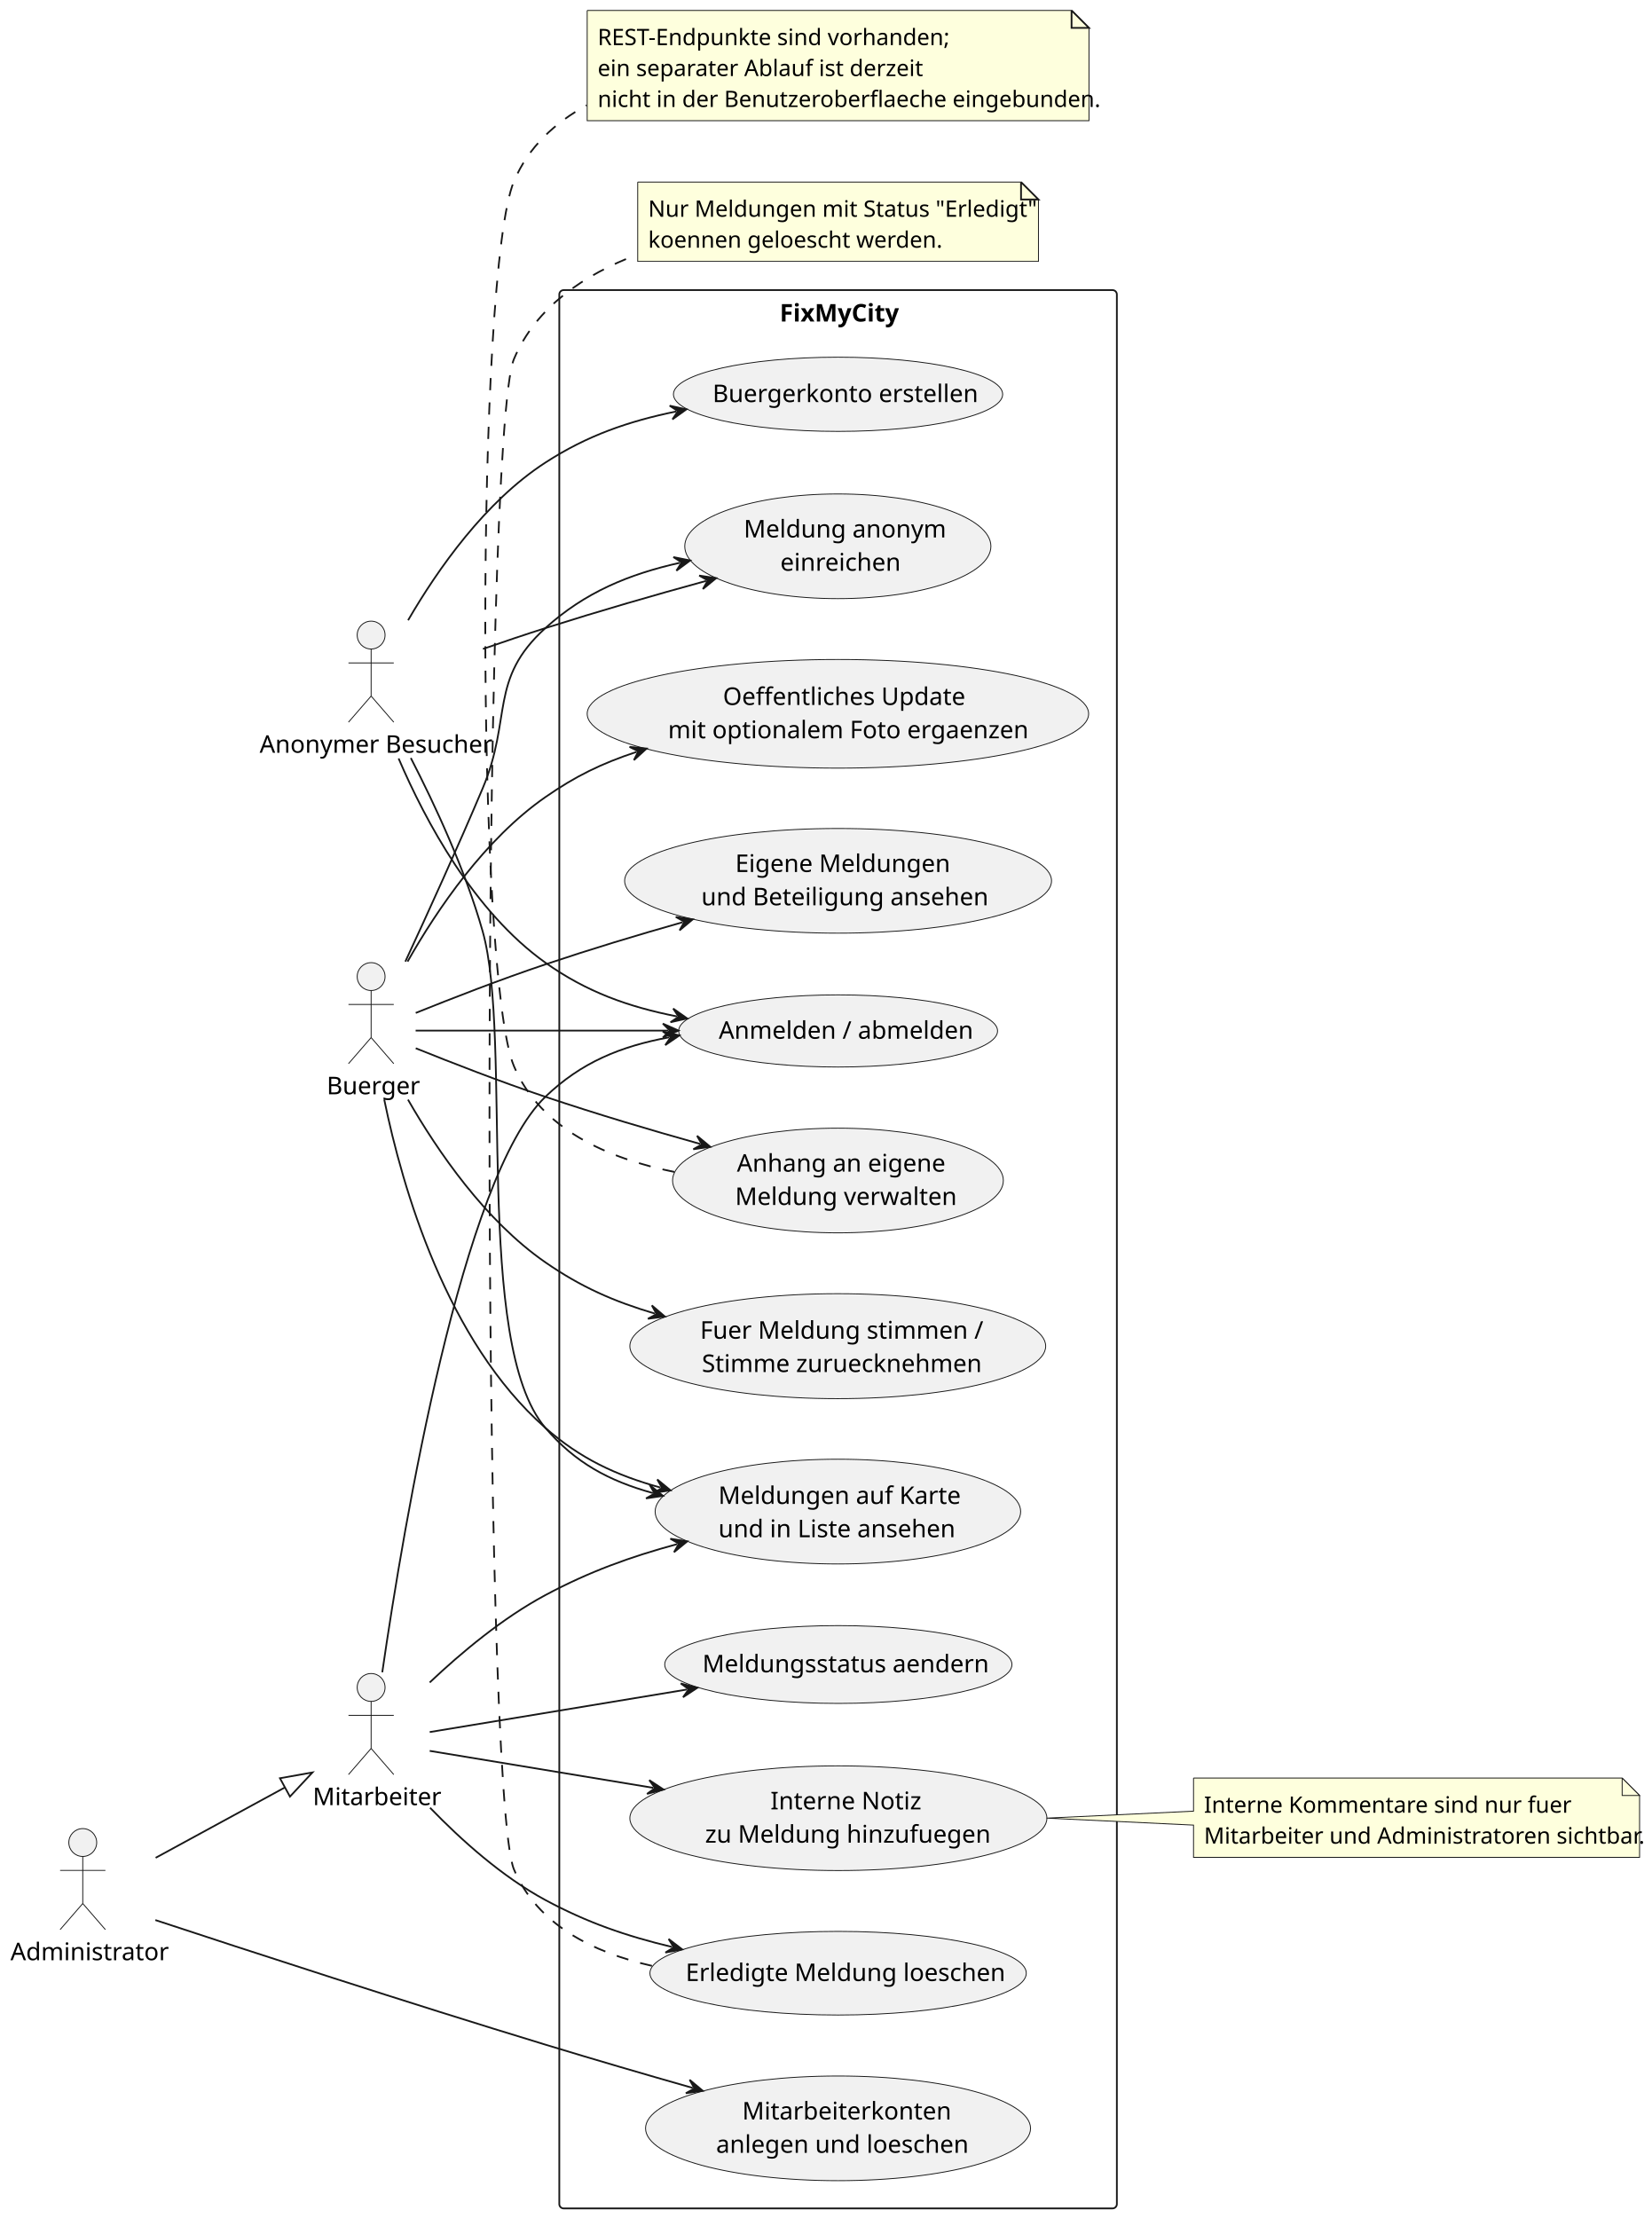
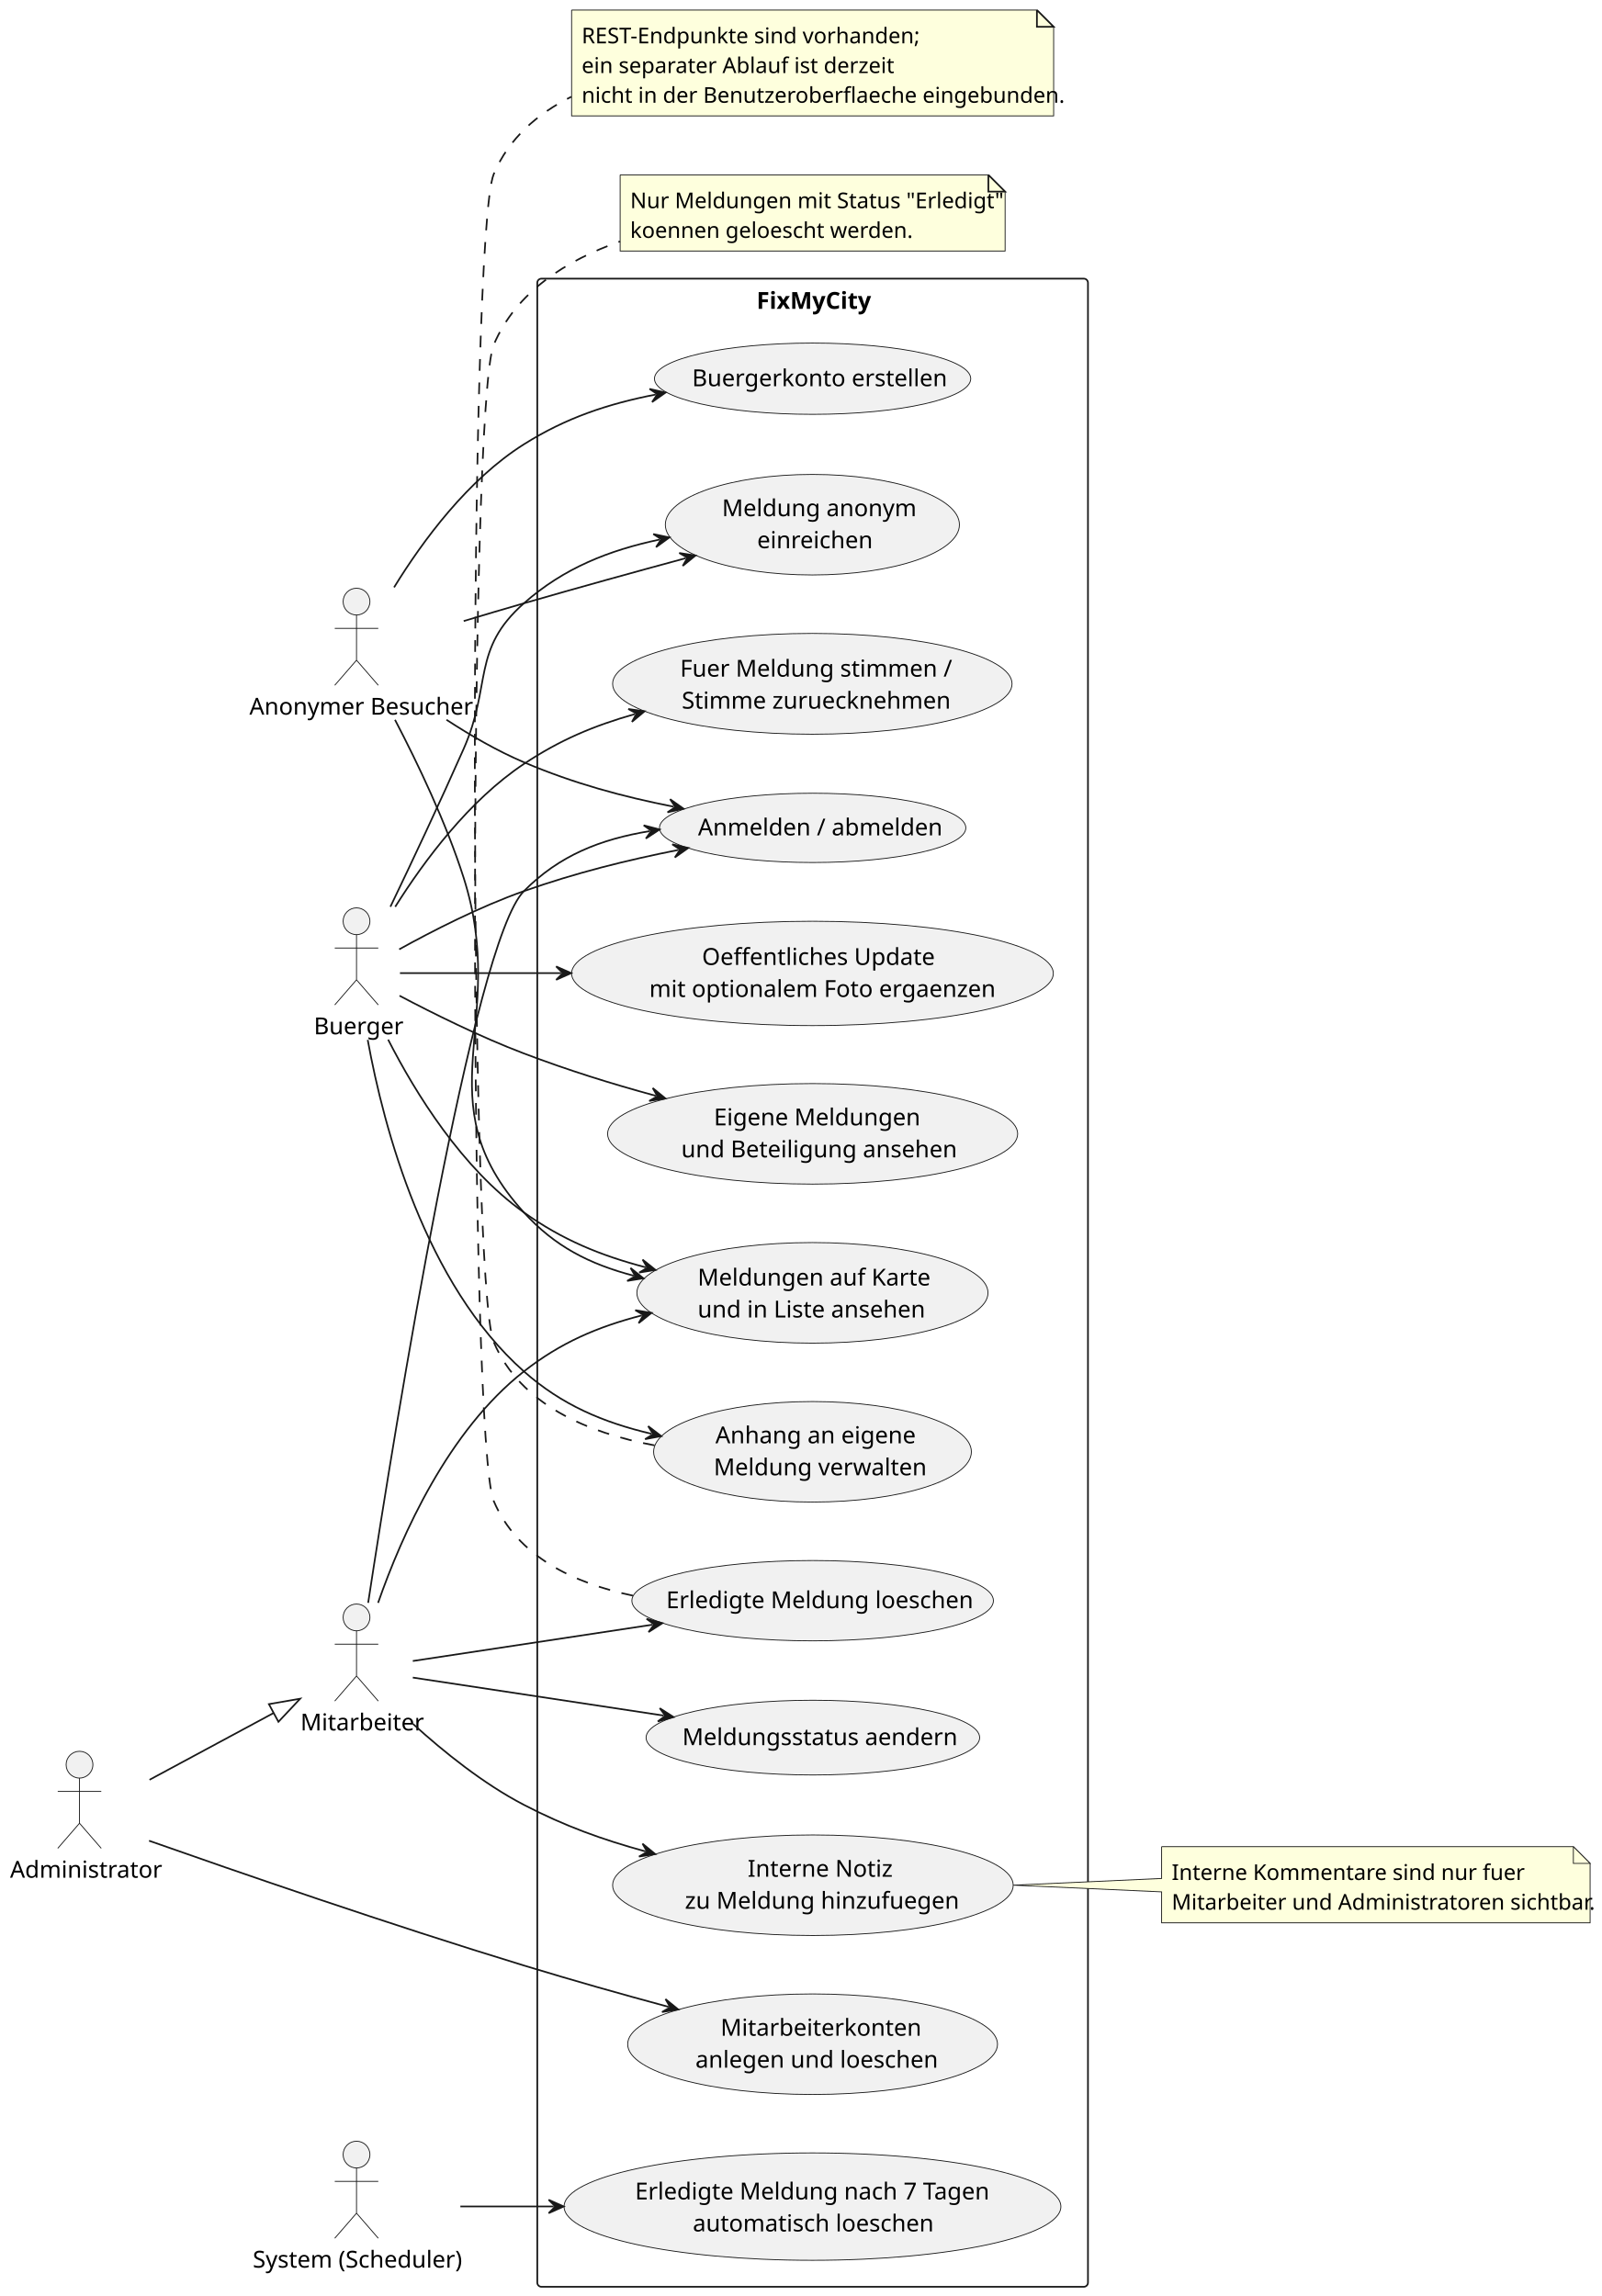
- <svg xmlns="http://www.w3.org/2000/svg" contentStyleType="text/css" height="1273px" preserveAspectRatio="none" style="width:948px;height:1273px;background:#FFFFFF;" version="1.1" viewBox="0 0 948 1273" width="948px" zoomAndPan="magnify">
+ <svg xmlns="http://www.w3.org/2000/svg" contentStyleType="text/css" height="1372px" preserveAspectRatio="none" style="width:957px;height:1372px;background:#FFFFFF;" version="1.1" viewBox="0 0 957 1372" width="957px" zoomAndPan="magnify">
  <defs />
  <g>
    <g id="cluster_FixMyCity">
-       <rect fill="none" height="1101" rx="2.5" ry="2.5" style="stroke:#181818;stroke-width:1.0;" width="320" x="321" y="166.5" />
-       <text fill="#000000" font-family="sans-serif" font-size="14" font-weight="bold" lengthAdjust="spacing" textLength="67" x="447.5" y="184.544">FixMyCity</text>
+       <rect fill="none" height="1200" rx="2.5" ry="2.5" style="stroke:#181818;stroke-width:1.0;" width="329" x="321" y="166.5" />
+       <text fill="#000000" font-family="sans-serif" font-size="14" font-weight="bold" lengthAdjust="spacing" textLength="67" x="452" y="184.544">FixMyCity</text>
    </g>
    <g id="elem_UC_Browse">
-       <ellipse cx="480.889" cy="867.558" fill="#F1F1F1" rx="104.889" ry="30.058" style="stroke:#181818;stroke-width:0.5;" />
-       <text fill="#000000" font-family="sans-serif" font-size="14" lengthAdjust="spacing" textLength="132" x="412.296" y="863.17">Meldungen auf Karte</text>
-       <text fill="#000000" font-family="sans-serif" font-size="14" lengthAdjust="spacing" textLength="132" x="412.296" y="882.29">und in Liste ansehen</text>
+       <ellipse cx="485.389" cy="772.558" fill="#F1F1F1" rx="104.889" ry="30.058" style="stroke:#181818;stroke-width:0.5;" />
+       <text fill="#000000" font-family="sans-serif" font-size="14" lengthAdjust="spacing" textLength="132" x="416.796" y="768.17">Meldungen auf Karte</text>
+       <text fill="#000000" font-family="sans-serif" font-size="14" lengthAdjust="spacing" textLength="132" x="416.796" y="787.29">und in Liste ansehen</text>
    </g>
    <g id="elem_UC_AnonymousReport">
-       <ellipse cx="480.853" cy="313.54" fill="#F1F1F1" rx="87.853" ry="30.04" style="stroke:#181818;stroke-width:0.5;" />
-       <text fill="#000000" font-family="sans-serif" font-size="14" lengthAdjust="spacing" textLength="108" x="426.853" y="308.464">Meldung anonym</text>
-       <text fill="#000000" font-family="sans-serif" font-size="14" lengthAdjust="spacing" textLength="66" x="447.853" y="327.584">einreichen</text>
+       <ellipse cx="485.353" cy="313.54" fill="#F1F1F1" rx="87.853" ry="30.04" style="stroke:#181818;stroke-width:0.5;" />
+       <text fill="#000000" font-family="sans-serif" font-size="14" lengthAdjust="spacing" textLength="108" x="431.353" y="308.464">Meldung anonym</text>
+       <text fill="#000000" font-family="sans-serif" font-size="14" lengthAdjust="spacing" textLength="66" x="452.353" y="327.584">einreichen</text>
    </g>
    <g id="elem_UC_Register">
-       <ellipse cx="480.981" cy="226.296" fill="#F1F1F1" rx="94.481" ry="21.296" style="stroke:#181818;stroke-width:0.5;" />
-       <text fill="#000000" font-family="sans-serif" font-size="14" lengthAdjust="spacing" textLength="144" x="408.981" y="230.78">Buergerkonto erstellen</text>
+       <ellipse cx="485.481" cy="226.296" fill="#F1F1F1" rx="94.481" ry="21.296" style="stroke:#181818;stroke-width:0.5;" />
+       <text fill="#000000" font-family="sans-serif" font-size="14" lengthAdjust="spacing" textLength="144" x="413.481" y="230.78">Buergerkonto erstellen</text>
    </g>
    <g id="elem_UC_Login">
-       <ellipse cx="481.016" cy="591.703" fill="#F1F1F1" rx="91.516" ry="20.703" style="stroke:#181818;stroke-width:0.5;" />
-       <text fill="#000000" font-family="sans-serif" font-size="14" lengthAdjust="spacing" textLength="137" x="412.516" y="596.187">Anmelden / abmelden</text>
+       <ellipse cx="485.516" cy="494.703" fill="#F1F1F1" rx="91.516" ry="20.703" style="stroke:#181818;stroke-width:0.5;" />
+       <text fill="#000000" font-family="sans-serif" font-size="14" lengthAdjust="spacing" textLength="137" x="417.016" y="499.187">Anmelden / abmelden</text>
    </g>
    <g id="elem_UC_Mine">
-       <ellipse cx="481.001" cy="505.54" fill="#F1F1F1" rx="122.501" ry="30.04" style="stroke:#181818;stroke-width:0.5;" />
-       <text fill="#000000" font-family="sans-serif" font-size="14" lengthAdjust="spacing" textLength="118" x="422.001" y="500.464">Eigene Meldungen</text>
-       <text fill="#000000" font-family="sans-serif" font-size="14" lengthAdjust="spacing" textLength="157" x="402.501" y="519.584">und Beteiligung ansehen</text>
+       <ellipse cx="485.501" cy="677.54" fill="#F1F1F1" rx="122.501" ry="30.04" style="stroke:#181818;stroke-width:0.5;" />
+       <text fill="#000000" font-family="sans-serif" font-size="14" lengthAdjust="spacing" textLength="118" x="426.501" y="672.464">Eigene Meldungen</text>
+       <text fill="#000000" font-family="sans-serif" font-size="14" lengthAdjust="spacing" textLength="157" x="407.001" y="691.584">und Beteiligung ansehen</text>
    </g>
    <g id="elem_UC_Vote">
-       <ellipse cx="480.822" cy="772.623" fill="#F1F1F1" rx="119.322" ry="30.123" style="stroke:#181818;stroke-width:0.5;" />
-       <text fill="#000000" font-family="sans-serif" font-size="14" lengthAdjust="spacing" textLength="152" x="401.822" y="768.335">Fuer Meldung stimmen /</text>
-       <text fill="#000000" font-family="sans-serif" font-size="14" lengthAdjust="spacing" textLength="150" x="402.822" y="787.455">Stimme zuruecknehmen</text>
+       <ellipse cx="485.322" cy="408.623" fill="#F1F1F1" rx="119.322" ry="30.123" style="stroke:#181818;stroke-width:0.5;" />
+       <text fill="#000000" font-family="sans-serif" font-size="14" lengthAdjust="spacing" textLength="152" x="406.322" y="404.335">Fuer Meldung stimmen /</text>
+       <text fill="#000000" font-family="sans-serif" font-size="14" lengthAdjust="spacing" textLength="150" x="407.322" y="423.455">Stimme zuruecknehmen</text>
    </g>
    <g id="elem_UC_Update">
-       <ellipse cx="480.896" cy="409.679" fill="#F1F1F1" rx="143.896" ry="31.179" style="stroke:#181818;stroke-width:0.5;" />
-       <text fill="#000000" font-family="sans-serif" font-size="14" lengthAdjust="spacing" textLength="132" x="414.896" y="404.603">Oeffentliches Update</text>
-       <text fill="#000000" font-family="sans-serif" font-size="14" lengthAdjust="spacing" textLength="195" x="383.396" y="423.723">mit optionalem Foto ergaenzen</text>
+       <ellipse cx="485.396" cy="581.679" fill="#F1F1F1" rx="143.896" ry="31.179" style="stroke:#181818;stroke-width:0.5;" />
+       <text fill="#000000" font-family="sans-serif" font-size="14" lengthAdjust="spacing" textLength="132" x="419.396" y="576.603">Oeffentliches Update</text>
+       <text fill="#000000" font-family="sans-serif" font-size="14" lengthAdjust="spacing" textLength="195" x="387.896" y="595.723">mit optionalem Foto ergaenzen</text>
    </g>
    <g id="elem_UC_Attachment">
-       <ellipse cx="480.924" cy="677.54" fill="#F1F1F1" rx="94.924" ry="30.04" style="stroke:#181818;stroke-width:0.5;" />
-       <text fill="#000000" font-family="sans-serif" font-size="14" lengthAdjust="spacing" textLength="116" x="422.924" y="672.464">Anhang an eigene</text>
-       <text fill="#000000" font-family="sans-serif" font-size="14" lengthAdjust="spacing" textLength="118" x="421.924" y="691.584">Meldung verwalten</text>
+       <ellipse cx="485.424" cy="867.54" fill="#F1F1F1" rx="94.924" ry="30.04" style="stroke:#181818;stroke-width:0.5;" />
+       <text fill="#000000" font-family="sans-serif" font-size="14" lengthAdjust="spacing" textLength="116" x="427.424" y="862.464">Anhang an eigene</text>
+       <text fill="#000000" font-family="sans-serif" font-size="14" lengthAdjust="spacing" textLength="118" x="426.424" y="881.584">Meldung verwalten</text>
    </g>
    <g id="elem_UC_Status">
-       <ellipse cx="481.148" cy="955.33" fill="#F1F1F1" rx="99.648" ry="22.33" style="stroke:#181818;stroke-width:0.5;" />
-       <text fill="#000000" font-family="sans-serif" font-size="14" lengthAdjust="spacing" textLength="156" x="403.148" y="959.813">Meldungsstatus aendern</text>
+       <ellipse cx="485.648" cy="1038.33" fill="#F1F1F1" rx="99.648" ry="22.33" style="stroke:#181818;stroke-width:0.5;" />
+       <text fill="#000000" font-family="sans-serif" font-size="14" lengthAdjust="spacing" textLength="156" x="407.648" y="1042.813">Meldungsstatus aendern</text>
    </g>
    <g id="elem_UC_Internal">
-       <ellipse cx="481.173" cy="1043.54" fill="#F1F1F1" rx="119.673" ry="30.04" style="stroke:#181818;stroke-width:0.5;" />
-       <text fill="#000000" font-family="sans-serif" font-size="14" lengthAdjust="spacing" textLength="78" x="442.173" y="1038.464">Interne Notiz</text>
-       <text fill="#000000" font-family="sans-serif" font-size="14" lengthAdjust="spacing" textLength="153" x="404.673" y="1057.584">zu Meldung hinzufuegen</text>
+       <ellipse cx="485.673" cy="1126.54" fill="#F1F1F1" rx="119.673" ry="30.04" style="stroke:#181818;stroke-width:0.5;" />
+       <text fill="#000000" font-family="sans-serif" font-size="14" lengthAdjust="spacing" textLength="78" x="446.673" y="1121.464">Interne Notiz</text>
+       <text fill="#000000" font-family="sans-serif" font-size="14" lengthAdjust="spacing" textLength="153" x="409.173" y="1140.584">zu Meldung hinzufuegen</text>
    </g>
    <g id="elem_UC_Delete">
-       <ellipse cx="481.01" cy="1132.502" fill="#F1F1F1" rx="108.01" ry="24.002" style="stroke:#181818;stroke-width:0.5;" />
-       <text fill="#000000" font-family="sans-serif" font-size="14" lengthAdjust="spacing" textLength="175" x="393.51" y="1136.986">Erledigte Meldung loeschen</text>
+       <ellipse cx="485.51" cy="956.502" fill="#F1F1F1" rx="108.01" ry="24.002" style="stroke:#181818;stroke-width:0.5;" />
+       <text fill="#000000" font-family="sans-serif" font-size="14" lengthAdjust="spacing" textLength="175" x="398.01" y="960.986">Erledigte Meldung loeschen</text>
+     </g>
+     <g id="elem_UC_AutoDelete">
+       <ellipse cx="485.411" cy="1318.582" fill="#F1F1F1" rx="148.411" ry="32.082" style="stroke:#181818;stroke-width:0.5;" />
+       <text fill="#000000" font-family="sans-serif" font-size="14" lengthAdjust="spacing" textLength="206" x="379.411" y="1314.294">Erledigte Meldung nach 7 Tagen</text>
+       <text fill="#000000" font-family="sans-serif" font-size="14" lengthAdjust="spacing" textLength="137" x="413.911" y="1333.414">automatisch loeschen</text>
    </g>
    <g id="elem_UC_Employees">
-       <ellipse cx="480.98" cy="1221.54" fill="#F1F1F1" rx="110.48" ry="30.04" style="stroke:#181818;stroke-width:0.5;" />
-       <text fill="#000000" font-family="sans-serif" font-size="14" lengthAdjust="spacing" textLength="110" x="425.98" y="1216.464">Mitarbeiterkonten</text>
-       <text fill="#000000" font-family="sans-serif" font-size="14" lengthAdjust="spacing" textLength="140" x="410.98" y="1235.584">anlegen und loeschen</text>
+       <ellipse cx="485.48" cy="1221.54" fill="#F1F1F1" rx="110.48" ry="30.04" style="stroke:#181818;stroke-width:0.5;" />
+       <text fill="#000000" font-family="sans-serif" font-size="14" lengthAdjust="spacing" textLength="110" x="430.48" y="1216.464">Mitarbeiterkonten</text>
+       <text fill="#000000" font-family="sans-serif" font-size="14" lengthAdjust="spacing" textLength="140" x="415.48" y="1235.584">anlegen und loeschen</text>
    </g>
    <g id="elem_Anonymous">
-       <ellipse cx="213" cy="364.5" fill="#F1F1F1" rx="8" ry="8" style="stroke:#181818;stroke-width:0.5;" />
-       <path d="M213,372.5 L213,399.5 M200,380.5 L226,380.5 M213,399.5 L200,414.5 M213,399.5 L226,414.5 " fill="none" style="stroke:#181818;stroke-width:0.5;" />
-       <text fill="#000000" font-family="sans-serif" font-size="14" lengthAdjust="spacing" textLength="128" x="149" y="432.044">Anonymer Besucher</text>
+       <ellipse cx="213" cy="359.5" fill="#F1F1F1" rx="8" ry="8" style="stroke:#181818;stroke-width:0.5;" />
+       <path d="M213,367.5 L213,394.5 M200,375.5 L226,375.5 M213,394.5 L200,409.5 M213,394.5 L226,409.5 " fill="none" style="stroke:#181818;stroke-width:0.5;" />
+       <text fill="#000000" font-family="sans-serif" font-size="14" lengthAdjust="spacing" textLength="128" x="149" y="427.044">Anonymer Besucher</text>
    </g>
    <g id="elem_Citizen">
-       <ellipse cx="213" cy="560.5" fill="#F1F1F1" rx="8" ry="8" style="stroke:#181818;stroke-width:0.5;" />
-       <path d="M213,568.5 L213,595.5 M200,576.5 L226,576.5 M213,595.5 L200,610.5 M213,595.5 L226,610.5 " fill="none" style="stroke:#181818;stroke-width:0.5;" />
-       <text fill="#000000" font-family="sans-serif" font-size="14" lengthAdjust="spacing" textLength="51" x="187.5" y="628.044">Buerger</text>
+       <ellipse cx="213" cy="550.5" fill="#F1F1F1" rx="8" ry="8" style="stroke:#181818;stroke-width:0.5;" />
+       <path d="M213,558.5 L213,585.5 M200,566.5 L226,566.5 M213,585.5 L200,600.5 M213,585.5 L226,600.5 " fill="none" style="stroke:#181818;stroke-width:0.5;" />
+       <text fill="#000000" font-family="sans-serif" font-size="14" lengthAdjust="spacing" textLength="51" x="187.5" y="618.044">Buerger</text>
    </g>
    <g id="elem_Employee">
-       <ellipse cx="213" cy="968.5" fill="#F1F1F1" rx="8" ry="8" style="stroke:#181818;stroke-width:0.5;" />
-       <path d="M213,976.5 L213,1003.5 M200,984.5 L226,984.5 M213,1003.5 L200,1018.5 M213,1003.5 L226,1018.5 " fill="none" style="stroke:#181818;stroke-width:0.5;" />
-       <text fill="#000000" font-family="sans-serif" font-size="14" lengthAdjust="spacing" textLength="67" x="179.5" y="1036.044">Mitarbeiter</text>
+       <ellipse cx="213" cy="966.5" fill="#F1F1F1" rx="8" ry="8" style="stroke:#181818;stroke-width:0.5;" />
+       <path d="M213,974.5 L213,1001.5 M200,982.5 L226,982.5 M213,1001.5 L200,1016.5 M213,1001.5 L226,1016.5 " fill="none" style="stroke:#181818;stroke-width:0.5;" />
+       <text fill="#000000" font-family="sans-serif" font-size="14" lengthAdjust="spacing" textLength="67" x="179.5" y="1034.044">Mitarbeiter</text>
    </g>
    <g id="elem_Admin">
-       <ellipse cx="47.5" cy="1057.5" fill="#F1F1F1" rx="8" ry="8" style="stroke:#181818;stroke-width:0.5;" />
-       <path d="M47.5,1065.5 L47.5,1092.5 M34.5,1073.5 L60.5,1073.5 M47.5,1092.5 L34.5,1107.5 M47.5,1092.5 L60.5,1107.5 " fill="none" style="stroke:#181818;stroke-width:0.5;" />
-       <text fill="#000000" font-family="sans-serif" font-size="14" lengthAdjust="spacing" textLength="83" x="6" y="1125.044">Administrator</text>
+       <ellipse cx="47.5" cy="1054.5" fill="#F1F1F1" rx="8" ry="8" style="stroke:#181818;stroke-width:0.5;" />
+       <path d="M47.5,1062.5 L47.5,1089.5 M34.5,1070.5 L60.5,1070.5 M47.5,1089.5 L34.5,1104.5 M47.5,1089.5 L60.5,1104.5 " fill="none" style="stroke:#181818;stroke-width:0.5;" />
+       <text fill="#000000" font-family="sans-serif" font-size="14" lengthAdjust="spacing" textLength="83" x="6" y="1122.044">Administrator</text>
    </g>
-     <g id="elem_GMN37">
-       <path d="M685,1020.5 L685,1039.5 L600.67,1043.5 L685,1047.5 L685,1066.009 A0,0 0 0 0 685,1066.009 L941,1066.009 A0,0 0 0 0 941,1066.009 L941,1030.5 L931,1020.5 L685,1020.5 A0,0 0 0 0 685,1020.5 " fill="#FEFFDD" style="stroke:#181818;stroke-width:0.5;" />
-       <path d="M931,1020.5 L931,1030.5 L941,1030.5 L931,1020.5 " fill="#FEFFDD" style="stroke:#181818;stroke-width:0.5;" />
-       <text fill="#000000" font-family="sans-serif" font-size="13" lengthAdjust="spacing" textLength="192" x="691" y="1040.398">Interne Kommentare sind nur fuer</text>
-       <text fill="#000000" font-family="sans-serif" font-size="13" lengthAdjust="spacing" textLength="235" x="691" y="1058.152">Mitarbeiter und Administratoren sichtbar.</text>
+     <g id="elem_Scheduler">
+       <ellipse cx="213" cy="1287.5" fill="#F1F1F1" rx="8" ry="8" style="stroke:#181818;stroke-width:0.5;" />
+       <path d="M213,1295.5 L213,1322.5 M200,1303.5 L226,1303.5 M213,1322.5 L200,1337.5 M213,1322.5 L226,1337.5 " fill="none" style="stroke:#181818;stroke-width:0.5;" />
+       <text fill="#000000" font-family="sans-serif" font-size="14" lengthAdjust="spacing" textLength="124" x="151" y="1355.044">System (Scheduler)</text>
    </g>
    <g id="elem_GMN40">
-       <path d="M366,104.5 L366,150.009 L596,150.009 L596,114.5 L586,104.5 L366,104.5 " fill="#FEFFDD" style="stroke:#181818;stroke-width:0.5;" />
-       <path d="M586,104.5 L586,114.5 L596,114.5 L586,104.5 " fill="#FEFFDD" style="stroke:#181818;stroke-width:1.0;" />
-       <text fill="#000000" font-family="sans-serif" font-size="13" lengthAdjust="spacing" textLength="209" x="372" y="124.398">Nur Meldungen mit Status "Erledigt"</text>
-       <text fill="#000000" font-family="sans-serif" font-size="13" lengthAdjust="spacing" textLength="158" x="372" y="142.152">koennen geloescht werden.</text>
+       <path d="M694,1103.5 L694,1122.5 L605.37,1126.5 L694,1130.5 L694,1149.009 A0,0 0 0 0 694,1149.009 L950,1149.009 A0,0 0 0 0 950,1149.009 L950,1113.5 L940,1103.5 L694,1103.5 A0,0 0 0 0 694,1103.5 " fill="#FEFFDD" style="stroke:#181818;stroke-width:0.5;" />
+       <path d="M940,1103.5 L940,1113.5 L950,1113.5 L940,1103.5 " fill="#FEFFDD" style="stroke:#181818;stroke-width:0.5;" />
+       <text fill="#000000" font-family="sans-serif" font-size="13" lengthAdjust="spacing" textLength="192" x="700" y="1123.398">Interne Kommentare sind nur fuer</text>
+       <text fill="#000000" font-family="sans-serif" font-size="13" lengthAdjust="spacing" textLength="235" x="700" y="1141.152">Mitarbeiter und Administratoren sichtbar.</text>
    </g>
    <g id="elem_GMN43">
-       <path d="M337,6 L337,69.263 L625,69.263 L625,16 L615,6 L337,6 " fill="#FEFFDD" style="stroke:#181818;stroke-width:0.5;" />
-       <path d="M615,6 L615,16 L625,16 L615,6 " fill="#FEFFDD" style="stroke:#181818;stroke-width:1.0;" />
-       <text fill="#000000" font-family="sans-serif" font-size="13" lengthAdjust="spacing" textLength="194" x="343" y="25.898">REST-Endpunkte sind vorhanden;</text>
-       <text fill="#000000" font-family="sans-serif" font-size="13" lengthAdjust="spacing" textLength="176" x="343" y="43.652">ein separater Ablauf ist derzeit</text>
-       <text fill="#000000" font-family="sans-serif" font-size="13" lengthAdjust="spacing" textLength="267" x="343" y="61.407">nicht in der Benutzeroberflaeche eingebunden.</text>
+       <path d="M370.5,104.5 L370.5,150.009 L600.5,150.009 L600.5,114.5 L590.5,104.5 L370.5,104.5 " fill="#FEFFDD" style="stroke:#181818;stroke-width:0.5;" />
+       <path d="M590.5,104.5 L590.5,114.5 L600.5,114.5 L590.5,104.5 " fill="#FEFFDD" style="stroke:#181818;stroke-width:1.0;" />
+       <text fill="#000000" font-family="sans-serif" font-size="13" lengthAdjust="spacing" textLength="209" x="376.5" y="124.398">Nur Meldungen mit Status "Erledigt"</text>
+       <text fill="#000000" font-family="sans-serif" font-size="13" lengthAdjust="spacing" textLength="158" x="376.5" y="142.152">koennen geloescht werden.</text>
+     </g>
+     <g id="elem_GMN46">
+       <path d="M341.5,6 L341.5,69.263 L629.5,69.263 L629.5,16 L619.5,6 L341.5,6 " fill="#FEFFDD" style="stroke:#181818;stroke-width:0.5;" />
+       <path d="M619.5,6 L619.5,16 L629.5,16 L619.5,6 " fill="#FEFFDD" style="stroke:#181818;stroke-width:1.0;" />
+       <text fill="#000000" font-family="sans-serif" font-size="13" lengthAdjust="spacing" textLength="194" x="347.5" y="25.898">REST-Endpunkte sind vorhanden;</text>
+       <text fill="#000000" font-family="sans-serif" font-size="13" lengthAdjust="spacing" textLength="176" x="347.5" y="43.652">ein separater Ablauf ist derzeit</text>
+       <text fill="#000000" font-family="sans-serif" font-size="13" lengthAdjust="spacing" textLength="267" x="347.5" y="61.407">nicht in der Benutzeroberflaeche eingebunden.</text>
    </g>
    <g id="link_Admin_Employee">
-       <path d="M89.34,1066.27 C117.14,1051.13 137.65,1039.964 163.54,1025.874 " fill="none" id="Admin-to-Employee" style="stroke:#181818;stroke-width:1.0;" />
-       <polygon fill="none" points="179.35,1017.27,160.672,1020.604,166.408,1031.145,179.35,1017.27" style="stroke:#181818;stroke-width:1.0;" />
+       <path d="M89.34,1063.52 C117.14,1048.55 137.611,1037.543 163.501,1023.603 " fill="none" id="Admin-to-Employee" style="stroke:#181818;stroke-width:1.0;" />
+       <polygon fill="none" points="179.35,1015.07,160.657,1018.321,166.346,1028.886,179.35,1015.07" style="stroke:#181818;stroke-width:1.0;" />
    </g>
    <g id="link_Anonymous_UC_Browse">
-       <path d="M235.78,435.04 C249.77,462.22 267.12,499.57 277,534.5 C294.37,595.93 271.47,771.02 313,819.5 C330.17,839.55 349.328,849.897 374.728,856.937 " fill="none" id="Anonymous-to-UC_Browse" style="stroke:#181818;stroke-width:1.0;" />
-       <polygon fill="#181818" points="380.51,858.54,372.905,852.282,375.692,857.205,370.769,859.991,380.51,858.54" style="stroke:#181818;stroke-width:1.0;" />
+       <path d="M236,430.14 C249.64,456.24 266.49,491.56 277,524.5 C304.45,610.55 252.23,657.68 313,724.5 C331.51,744.86 352.079,755.329 378.608,762.329 " fill="none" id="Anonymous-to-UC_Browse" style="stroke:#181818;stroke-width:1.0;" />
+       <polygon fill="#181818" points="384.41,763.86,376.728,757.696,379.575,762.584,374.687,765.432,384.41,763.86" style="stroke:#181818;stroke-width:1.0;" />
    </g>
    <g id="link_Anonymous_UC_AnonymousReport">
-       <path d="M277.17,372.47 C289.03,368.35 301.36,364.19 313,360.5 C345.01,350.35 375.034,341.709 405.254,333.409 " fill="none" id="Anonymous-to-UC_AnonymousReport" style="stroke:#181818;stroke-width:1.0;" />
-       <polygon fill="#181818" points="411.04,331.82,401.302,330.346,406.219,333.144,403.421,338.061,411.04,331.82" style="stroke:#181818;stroke-width:1.0;" />
+       <path d="M277.04,371.12 C288.96,367.53 301.35,363.86 313,360.5 C346.67,350.79 378.399,342.02 409.749,333.52 " fill="none" id="Anonymous-to-UC_AnonymousReport" style="stroke:#181818;stroke-width:1.0;" />
+       <polygon fill="#181818" points="415.54,331.95,405.807,330.445,410.714,333.258,407.9,338.166,415.54,331.95" style="stroke:#181818;stroke-width:1.0;" />
    </g>
    <g id="link_Anonymous_UC_Register">
-       <path d="M234.22,355.98 C251.3,326.6 278.47,287.86 313,265.5 C336.99,249.96 360.593,241.808 388.073,236.158 " fill="none" id="Anonymous-to-UC_Register" style="stroke:#181818;stroke-width:1.0;" />
-       <polygon fill="#181818" points="393.95,234.95,384.329,232.845,389.052,235.957,385.94,240.681,393.95,234.95" style="stroke:#181818;stroke-width:1.0;" />
+       <path d="M235.44,350.98 C252.73,322.88 279.62,286.53 313,265.5 C338.19,249.63 363.182,241.344 391.762,235.744 " fill="none" id="Anonymous-to-UC_Register" style="stroke:#181818;stroke-width:1.0;" />
+       <polygon fill="#181818" points="397.65,234.59,388.049,232.395,392.743,235.551,389.587,240.246,397.65,234.59" style="stroke:#181818;stroke-width:1.0;" />
    </g>
    <g id="link_Anonymous_UC_Login">
-       <path d="M228.77,435.31 C244.25,471.42 272.05,523.34 313,552.5 C336.65,569.34 360.614,577.846 388.524,583.366 " fill="none" id="Anonymous-to-UC_Login" style="stroke:#181818;stroke-width:1.0;" />
-       <polygon fill="#181818" points="394.41,584.53,386.357,578.86,389.505,583.56,384.805,586.708,394.41,584.53" style="stroke:#181818;stroke-width:1.0;" />
+       <path d="M266.75,430.11 C281.18,439.53 297.2,448.78 313,455.5 C343.06,468.29 372.075,476.032 402.505,482.072 " fill="none" id="Anonymous-to-UC_Login" style="stroke:#181818;stroke-width:1.0;" />
+       <polygon fill="#181818" points="408.39,483.24,400.341,477.564,403.486,482.267,398.784,485.411,408.39,483.24" style="stroke:#181818;stroke-width:1.0;" />
    </g>
    <g id="link_Citizen_UC_Browse">
-       <path d="M220.51,631.01 C230.97,681.93 256.41,769.82 313,819.5 C333.06,837.11 353.427,846.692 379.057,853.772 " fill="none" id="Citizen-to-UC_Browse" style="stroke:#181818;stroke-width:1.0;" />
-       <polygon fill="#181818" points="384.84,855.37,377.23,849.118,380.021,854.039,375.1,856.829,384.84,855.37" style="stroke:#181818;stroke-width:1.0;" />
+       <path d="M231.89,621.23 C248.46,653.64 276.11,698.22 313,724.5 C336.04,740.92 358.717,750.205 385.807,757.325 " fill="none" id="Citizen-to-UC_Browse" style="stroke:#181818;stroke-width:1.0;" />
+       <polygon fill="#181818" points="391.61,758.85,383.922,752.694,386.774,757.579,381.889,760.431,391.61,758.85" style="stroke:#181818;stroke-width:1.0;" />
    </g>
    <g id="link_Citizen_UC_AnonymousReport">
-       <path d="M232.62,551.9 C245.47,524.22 262.73,486.31 277,452.5 C294.07,412.05 280.46,389.98 313,360.5 C335.77,339.87 361.045,329.532 390.275,322.982 " fill="none" id="Citizen-to-UC_AnonymousReport" style="stroke:#181818;stroke-width:1.0;" />
-       <polygon fill="#181818" points="396.13,321.67,386.473,319.735,391.251,322.763,388.222,327.541,396.13,321.67" style="stroke:#181818;stroke-width:1.0;" />
+       <path d="M233.24,541.85 C245.98,515.3 262.87,479.48 277,447.5 C293.91,409.22 281.62,388.19 313,360.5 C336.96,339.36 363.712,328.881 394.072,322.411 " fill="none" id="Citizen-to-UC_AnonymousReport" style="stroke:#181818;stroke-width:1.0;" />
+       <polygon fill="#181818" points="399.94,321.16,390.304,319.124,395.05,322.202,391.971,326.948,399.94,321.16" style="stroke:#181818;stroke-width:1.0;" />
    </g>
    <g id="link_Citizen_UC_Login">
-       <path d="M238.55,591.5 C272.63,591.5 330.11,591.5 383.43,591.5 " fill="none" id="Citizen-to-UC_Login" style="stroke:#181818;stroke-width:1.0;" />
-       <polygon fill="#181818" points="389.43,591.5,380.43,587.5,384.43,591.5,380.43,595.5,389.43,591.5" style="stroke:#181818;stroke-width:1.0;" />
+       <path d="M238.5,567.29 C258.11,556.44 286.59,541.81 313,532.5 C344.5,521.4 374.536,514.014 405.346,507.865 " fill="none" id="Citizen-to-UC_Login" style="stroke:#181818;stroke-width:1.0;" />
+       <polygon fill="#181818" points="411.23,506.69,401.621,504.529,406.327,507.669,403.187,512.374,411.23,506.69" style="stroke:#181818;stroke-width:1.0;" />
    </g>
    <g id="link_Citizen_UC_Mine">
-       <path d="M238.6,581.37 C258.5,573.35 287.34,562.09 313,553.5 C340.32,544.35 364.718,536.989 391.828,529.289 " fill="none" id="Citizen-to-UC_Mine" style="stroke:#181818;stroke-width:1.0;" />
-       <polygon fill="#181818" points="397.6,527.65,387.85,526.261,392.79,529.016,390.035,533.957,397.6,527.65" style="stroke:#181818;stroke-width:1.0;" />
+       <path d="M238.68,595 C258.39,605.4 286.92,619.62 313,629.5 C340.03,639.74 364.413,647.326 391.813,654.826 " fill="none" id="Citizen-to-UC_Mine" style="stroke:#181818;stroke-width:1.0;" />
+       <polygon fill="#181818" points="397.6,656.41,389.975,650.176,392.777,655.09,387.863,657.892,397.6,656.41" style="stroke:#181818;stroke-width:1.0;" />
    </g>
    <g id="link_Citizen_UC_Vote">
-       <path d="M234.16,631.13 C251.29,660.96 278.56,700.67 313,724.5 C333.34,738.58 352.028,746.854 375.868,753.924 " fill="none" id="Citizen-to-UC_Vote" style="stroke:#181818;stroke-width:1.0;" />
-       <polygon fill="#181818" points="381.62,755.63,374.129,749.236,376.826,754.208,371.854,756.906,381.62,755.63" style="stroke:#181818;stroke-width:1.0;" />
+       <path d="M236.12,541.87 C253.58,514.09 280.38,478.19 313,456.5 C334.5,442.2 354.449,433.773 379.349,426.683 " fill="none" id="Citizen-to-UC_Vote" style="stroke:#181818;stroke-width:1.0;" />
+       <polygon fill="#181818" points="385.12,425.04,375.369,423.658,380.311,426.409,377.56,431.352,385.12,425.04" style="stroke:#181818;stroke-width:1.0;" />
    </g>
    <g id="link_Citizen_UC_Update">
-       <path d="M233.92,551.89 C251,521.79 278.32,481.59 313,457.5 C330.34,445.45 344.996,438.291 365.406,431.512 " fill="none" id="Citizen-to-UC_Update" style="stroke:#181818;stroke-width:1.0;" />
-       <polygon fill="#181818" points="371.1,429.62,361.298,428.661,366.355,431.196,363.82,436.253,371.1,429.62" style="stroke:#181818;stroke-width:1.0;" />
+       <path d="M238.96,581.5 C263.09,581.5 295.72,581.5 335.26,581.5 " fill="none" id="Citizen-to-UC_Update" style="stroke:#181818;stroke-width:1.0;" />
+       <polygon fill="#181818" points="341.26,581.5,332.26,577.5,336.26,581.5,332.26,585.5,341.26,581.5" style="stroke:#181818;stroke-width:1.0;" />
    </g>
    <g id="link_Citizen_UC_Attachment">
-       <path d="M238.6,601.63 C258.5,609.65 287.34,620.91 313,629.5 C343.75,639.8 372.342,648.292 401.872,656.562 " fill="none" id="Citizen-to-UC_Attachment" style="stroke:#181818;stroke-width:1.0;" />
-       <polygon fill="#181818" points="407.65,658.18,400.062,651.901,402.835,656.832,397.905,659.605,407.65,658.18" style="stroke:#181818;stroke-width:1.0;" />
+       <path d="M219.69,621.4 C229.35,674.37 254.03,767.28 313,819.5 C335.68,839.59 360.291,849.95 389.241,856.79 " fill="none" id="Citizen-to-UC_Attachment" style="stroke:#181818;stroke-width:1.0;" />
+       <polygon fill="#181818" points="395.08,858.17,387.241,852.208,390.214,857.02,385.401,859.993,395.08,858.17" style="stroke:#181818;stroke-width:1.0;" />
    </g>
    <g id="link_Employee_UC_Browse">
-       <path d="M246.61,965.64 C264.75,948.49 288.56,928.59 313,915.5 C338.13,902.04 361.67,893.553 388.68,886.213 " fill="none" id="Employee-to-UC_Browse" style="stroke:#181818;stroke-width:1.0;" />
-       <polygon fill="#181818" points="394.47,884.64,384.736,883.14,389.645,885.951,386.834,890.86,394.47,884.64" style="stroke:#181818;stroke-width:1.0;" />
+       <path d="M225.88,957.81 C240.09,917.13 267.8,854.97 313,819.5 C334.86,802.35 356.732,792.956 383.452,786.026 " fill="none" id="Employee-to-UC_Browse" style="stroke:#181818;stroke-width:1.0;" />
+       <polygon fill="#181818" points="389.26,784.52,379.544,782.908,384.42,785.775,381.552,790.651,389.26,784.52" style="stroke:#181818;stroke-width:1.0;" />
    </g>
    <g id="link_Employee_UC_Login">
-       <path d="M219.4,959.79 C231.87,874.01 265.28,675.45 313,629.5 C333.56,609.7 356.29,600.503 384.03,595.363 " fill="none" id="Employee-to-UC_Login" style="stroke:#181818;stroke-width:1.0;" />
-       <polygon fill="#181818" points="389.93,594.27,380.352,591.977,385.014,595.181,381.809,599.843,389.93,594.27" style="stroke:#181818;stroke-width:1.0;" />
+       <path d="M219.95,957.8 C236.31,850.9 282.78,562.97 313,532.5 C334.26,511.06 358.8,501.499 388.18,496.639 " fill="none" id="Employee-to-UC_Login" style="stroke:#181818;stroke-width:1.0;" />
+       <polygon fill="#181818" points="394.1,495.66,384.568,493.182,389.167,496.476,385.873,501.075,394.1,495.66" style="stroke:#181818;stroke-width:1.0;" />
    </g>
    <g id="link_Employee_UC_Status">
-       <path d="M246.62,994.1 C284.63,987.82 342.88,978.179 394.32,969.669 " fill="none" id="Employee-to-UC_Status" style="stroke:#181818;stroke-width:1.0;" />
-       <polygon fill="#181818" points="400.24,968.69,390.708,966.213,395.307,969.506,392.014,974.105,400.24,968.69" style="stroke:#181818;stroke-width:1.0;" />
+       <path d="M246.63,1002.45 C284.99,1008.26 344.138,1017.22 396.538,1025.17 " fill="none" id="Employee-to-UC_Status" style="stroke:#181818;stroke-width:1.0;" />
+       <polygon fill="#181818" points="402.47,1026.07,394.172,1020.765,397.527,1025.32,392.972,1028.675,402.47,1026.07" style="stroke:#181818;stroke-width:1.0;" />
    </g>
    <g id="link_Employee_UC_Internal">
-       <path d="M246.62,1004.9 C279.98,1010.41 327.58,1018.292 374.95,1026.121 " fill="none" id="Employee-to-UC_Internal" style="stroke:#181818;stroke-width:1.0;" />
-       <polygon fill="#181818" points="380.87,1027.1,372.643,1021.686,375.937,1026.285,371.338,1029.579,380.87,1027.1" style="stroke:#181818;stroke-width:1.0;" />
+       <path d="M246.77,1030.17 C264.96,1046.71 288.76,1065.9 313,1078.5 C337.28,1091.12 359.484,1099.162 385.714,1106.362 " fill="none" id="Employee-to-UC_Internal" style="stroke:#181818;stroke-width:1.0;" />
+       <polygon fill="#181818" points="391.5,1107.95,383.88,1101.71,386.678,1106.627,381.762,1109.425,391.5,1107.95" style="stroke:#181818;stroke-width:1.0;" />
    </g>
    <g id="link_Employee_UC_Delete">
-       <path d="M246.82,1037.54 C264.66,1056.02 288.14,1077.09 313,1090.5 C337.07,1103.49 359.435,1111.164 385.735,1117.454 " fill="none" id="Employee-to-UC_Delete" style="stroke:#181818;stroke-width:1.0;" />
-       <polygon fill="#181818" points="391.57,1118.85,383.747,1112.866,386.707,1117.687,381.886,1120.647,391.57,1118.85" style="stroke:#181818;stroke-width:1.0;" />
+       <path d="M246.63,992.55 C283.37,986.98 338.698,978.599 389.848,970.849 " fill="none" id="Employee-to-UC_Delete" style="stroke:#181818;stroke-width:1.0;" />
+       <polygon fill="#181818" points="395.78,969.95,386.282,967.343,390.836,970.699,387.481,975.253,395.78,969.95" style="stroke:#181818;stroke-width:1.0;" />
    </g>
    <g id="link_Admin_UC_Employees">
-       <path d="M89.16,1102 C140.98,1119.1 233.4,1149.28 313,1173.5 C342.44,1182.46 369.16,1190.255 397.6,1198.365 " fill="none" id="Admin-to-UC_Employees" style="stroke:#181818;stroke-width:1.0;" />
-       <polygon fill="#181818" points="403.37,1200.01,395.812,1193.695,398.562,1198.639,393.618,1201.389,403.37,1200.01" style="stroke:#181818;stroke-width:1.0;" />
+       <path d="M89.05,1099.95 C140.76,1118.18 233.06,1150.12 313,1174.5 C342.97,1183.64 370.348,1191.352 399.458,1199.232 " fill="none" id="Admin-to-UC_Employees" style="stroke:#181818;stroke-width:1.0;" />
+       <polygon fill="#181818" points="405.25,1200.8,397.608,1194.587,400.424,1199.494,395.517,1202.309,405.25,1200.8" style="stroke:#181818;stroke-width:1.0;" />
    </g>
-     <g id="link_UC_Delete_GMN40">
-       <path d="M374.17,1128.28 C340.4,1120.62 308.39,1104.7 295,1073 C276.25,1028.63 276.25,250.37 295,206 C307.62,176.13 335.4,157.6 365.74,146.11 " fill="none" id="UC_Delete-GMN40" style="stroke:#181818;stroke-width:1.0;stroke-dasharray:7.0,7.0;" />
+     <g id="link_Scheduler_UC_AutoDelete">
+       <path d="M275.04,1318.5 C293.66,1318.5 309,1318.5 330.78,1318.5 " fill="none" id="Scheduler-to-UC_AutoDelete" style="stroke:#181818;stroke-width:1.0;" />
+       <polygon fill="#181818" points="336.78,1318.5,327.78,1314.5,331.78,1318.5,327.78,1322.5,336.78,1318.5" style="stroke:#181818;stroke-width:1.0;" />
    </g>
-     <g id="link_UC_Attachment_GMN43">
-       <path d="M387.07,672.63 C348.9,664.95 310.22,648.03 295,612 C273.03,560.01 273.03,155.99 295,104 C303.27,84.41 318.45,70.41 336.7,60.44 " fill="none" id="UC_Attachment-GMN43" style="stroke:#181818;stroke-width:1.0;stroke-dasharray:7.0,7.0;" />
+     <g id="link_UC_Delete_GMN43">
+       <path d="M378.09,953.48 C342.77,946.08 308.96,930.03 295,897 C280.06,861.64 280.06,241.36 295,206 C308.29,174.53 338.18,155.62 370.43,144.27 " fill="none" id="UC_Delete-GMN43" style="stroke:#181818;stroke-width:1.0;stroke-dasharray:7.0,7.0;" />
+     </g>
+     <g id="link_UC_Attachment_GMN46">
+       <path d="M391.06,863.69 C351.38,856.32 310.79,839.37 295,802 C279.91,766.28 279.91,139.72 295,104 C304,82.7 321.02,67.97 341.33,57.82 " fill="none" id="UC_Attachment-GMN46" style="stroke:#181818;stroke-width:1.0;stroke-dasharray:7.0,7.0;" />
    </g>
  </g>
</svg>
